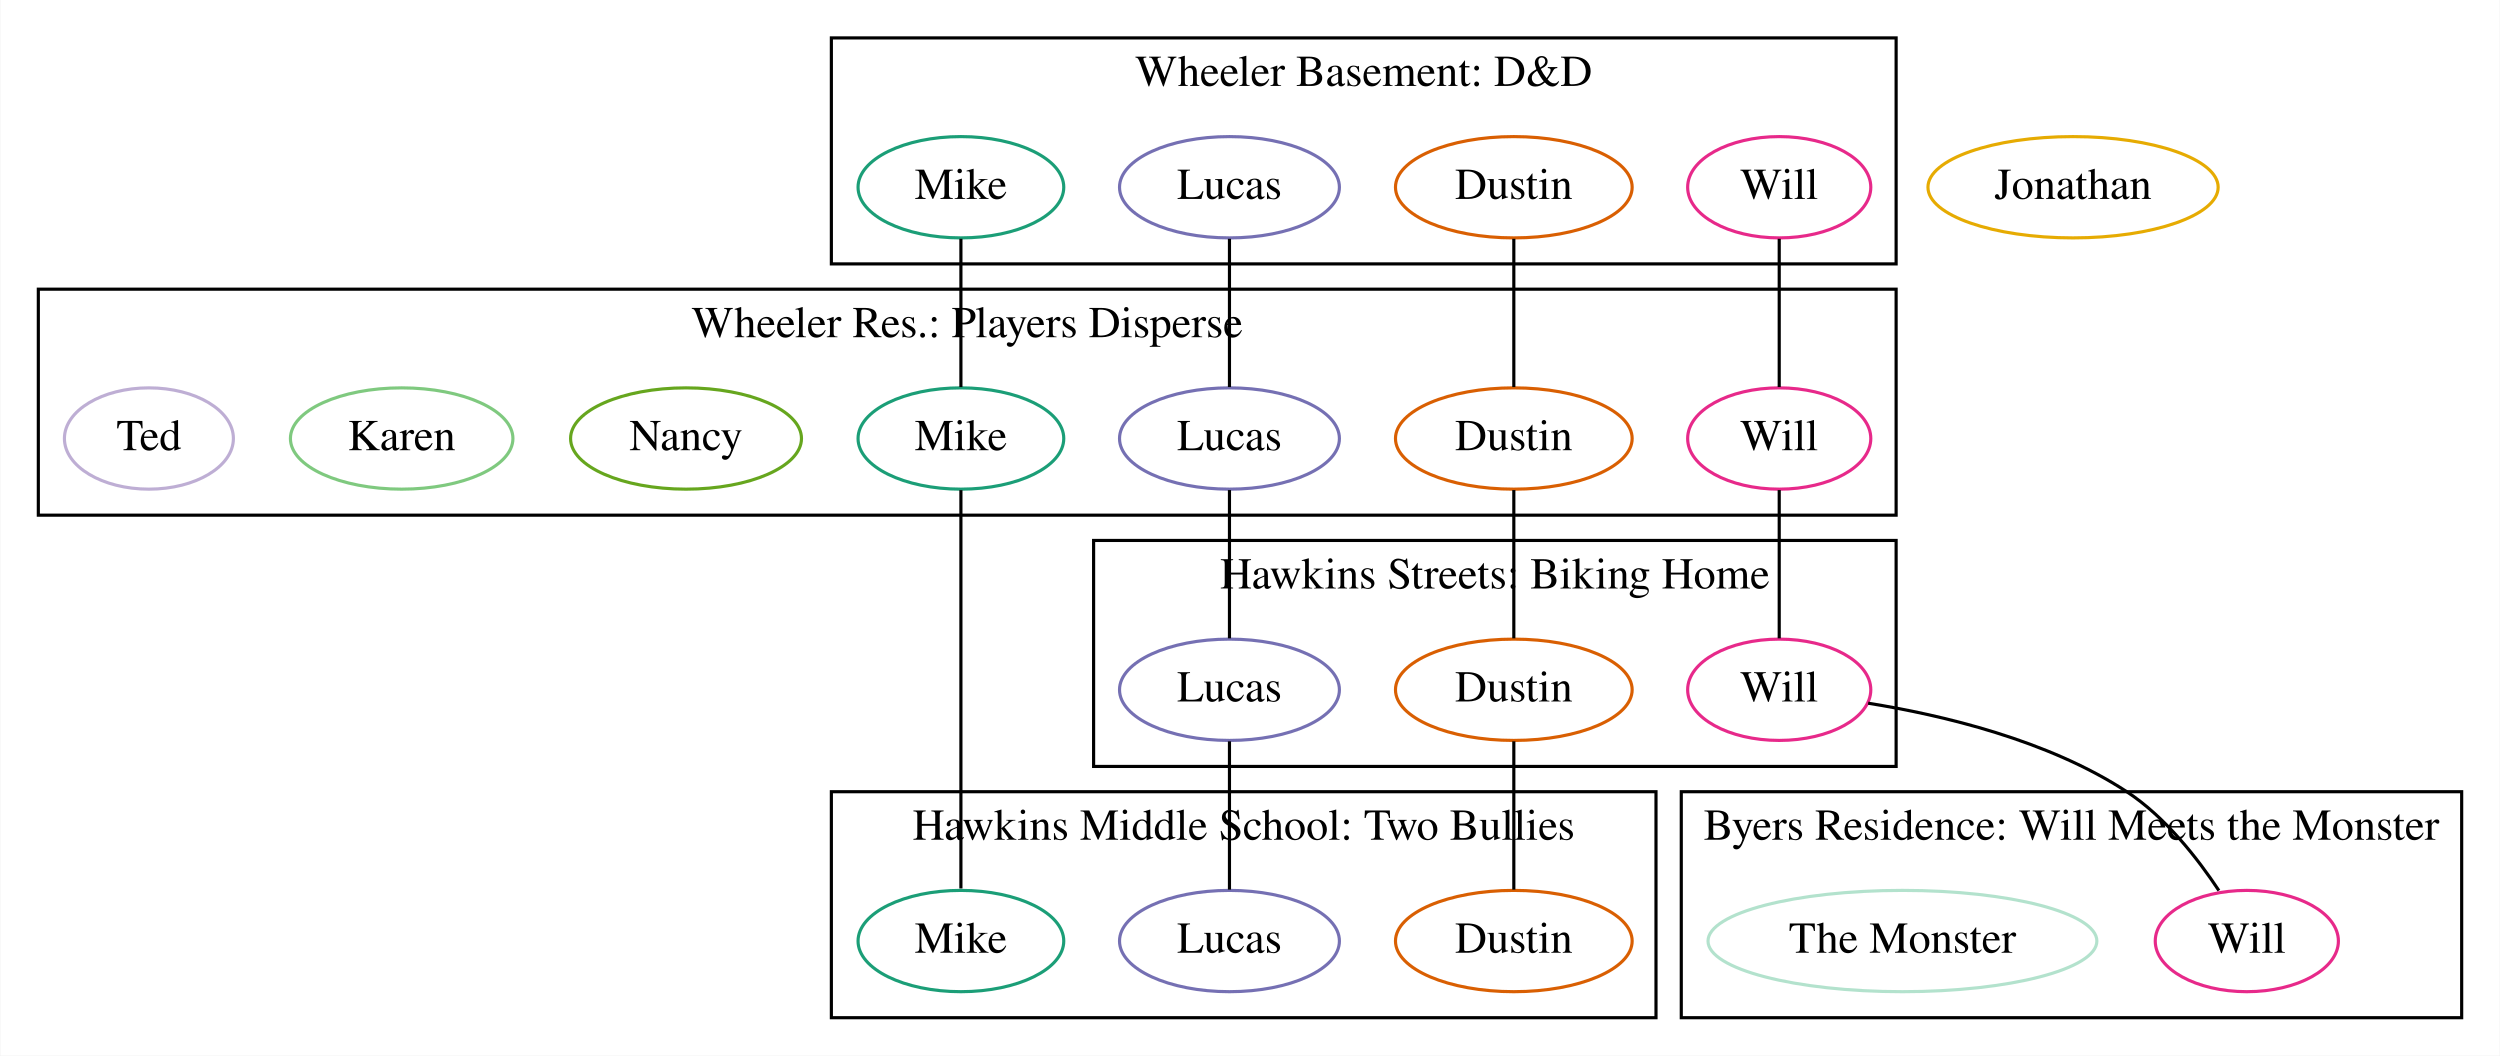
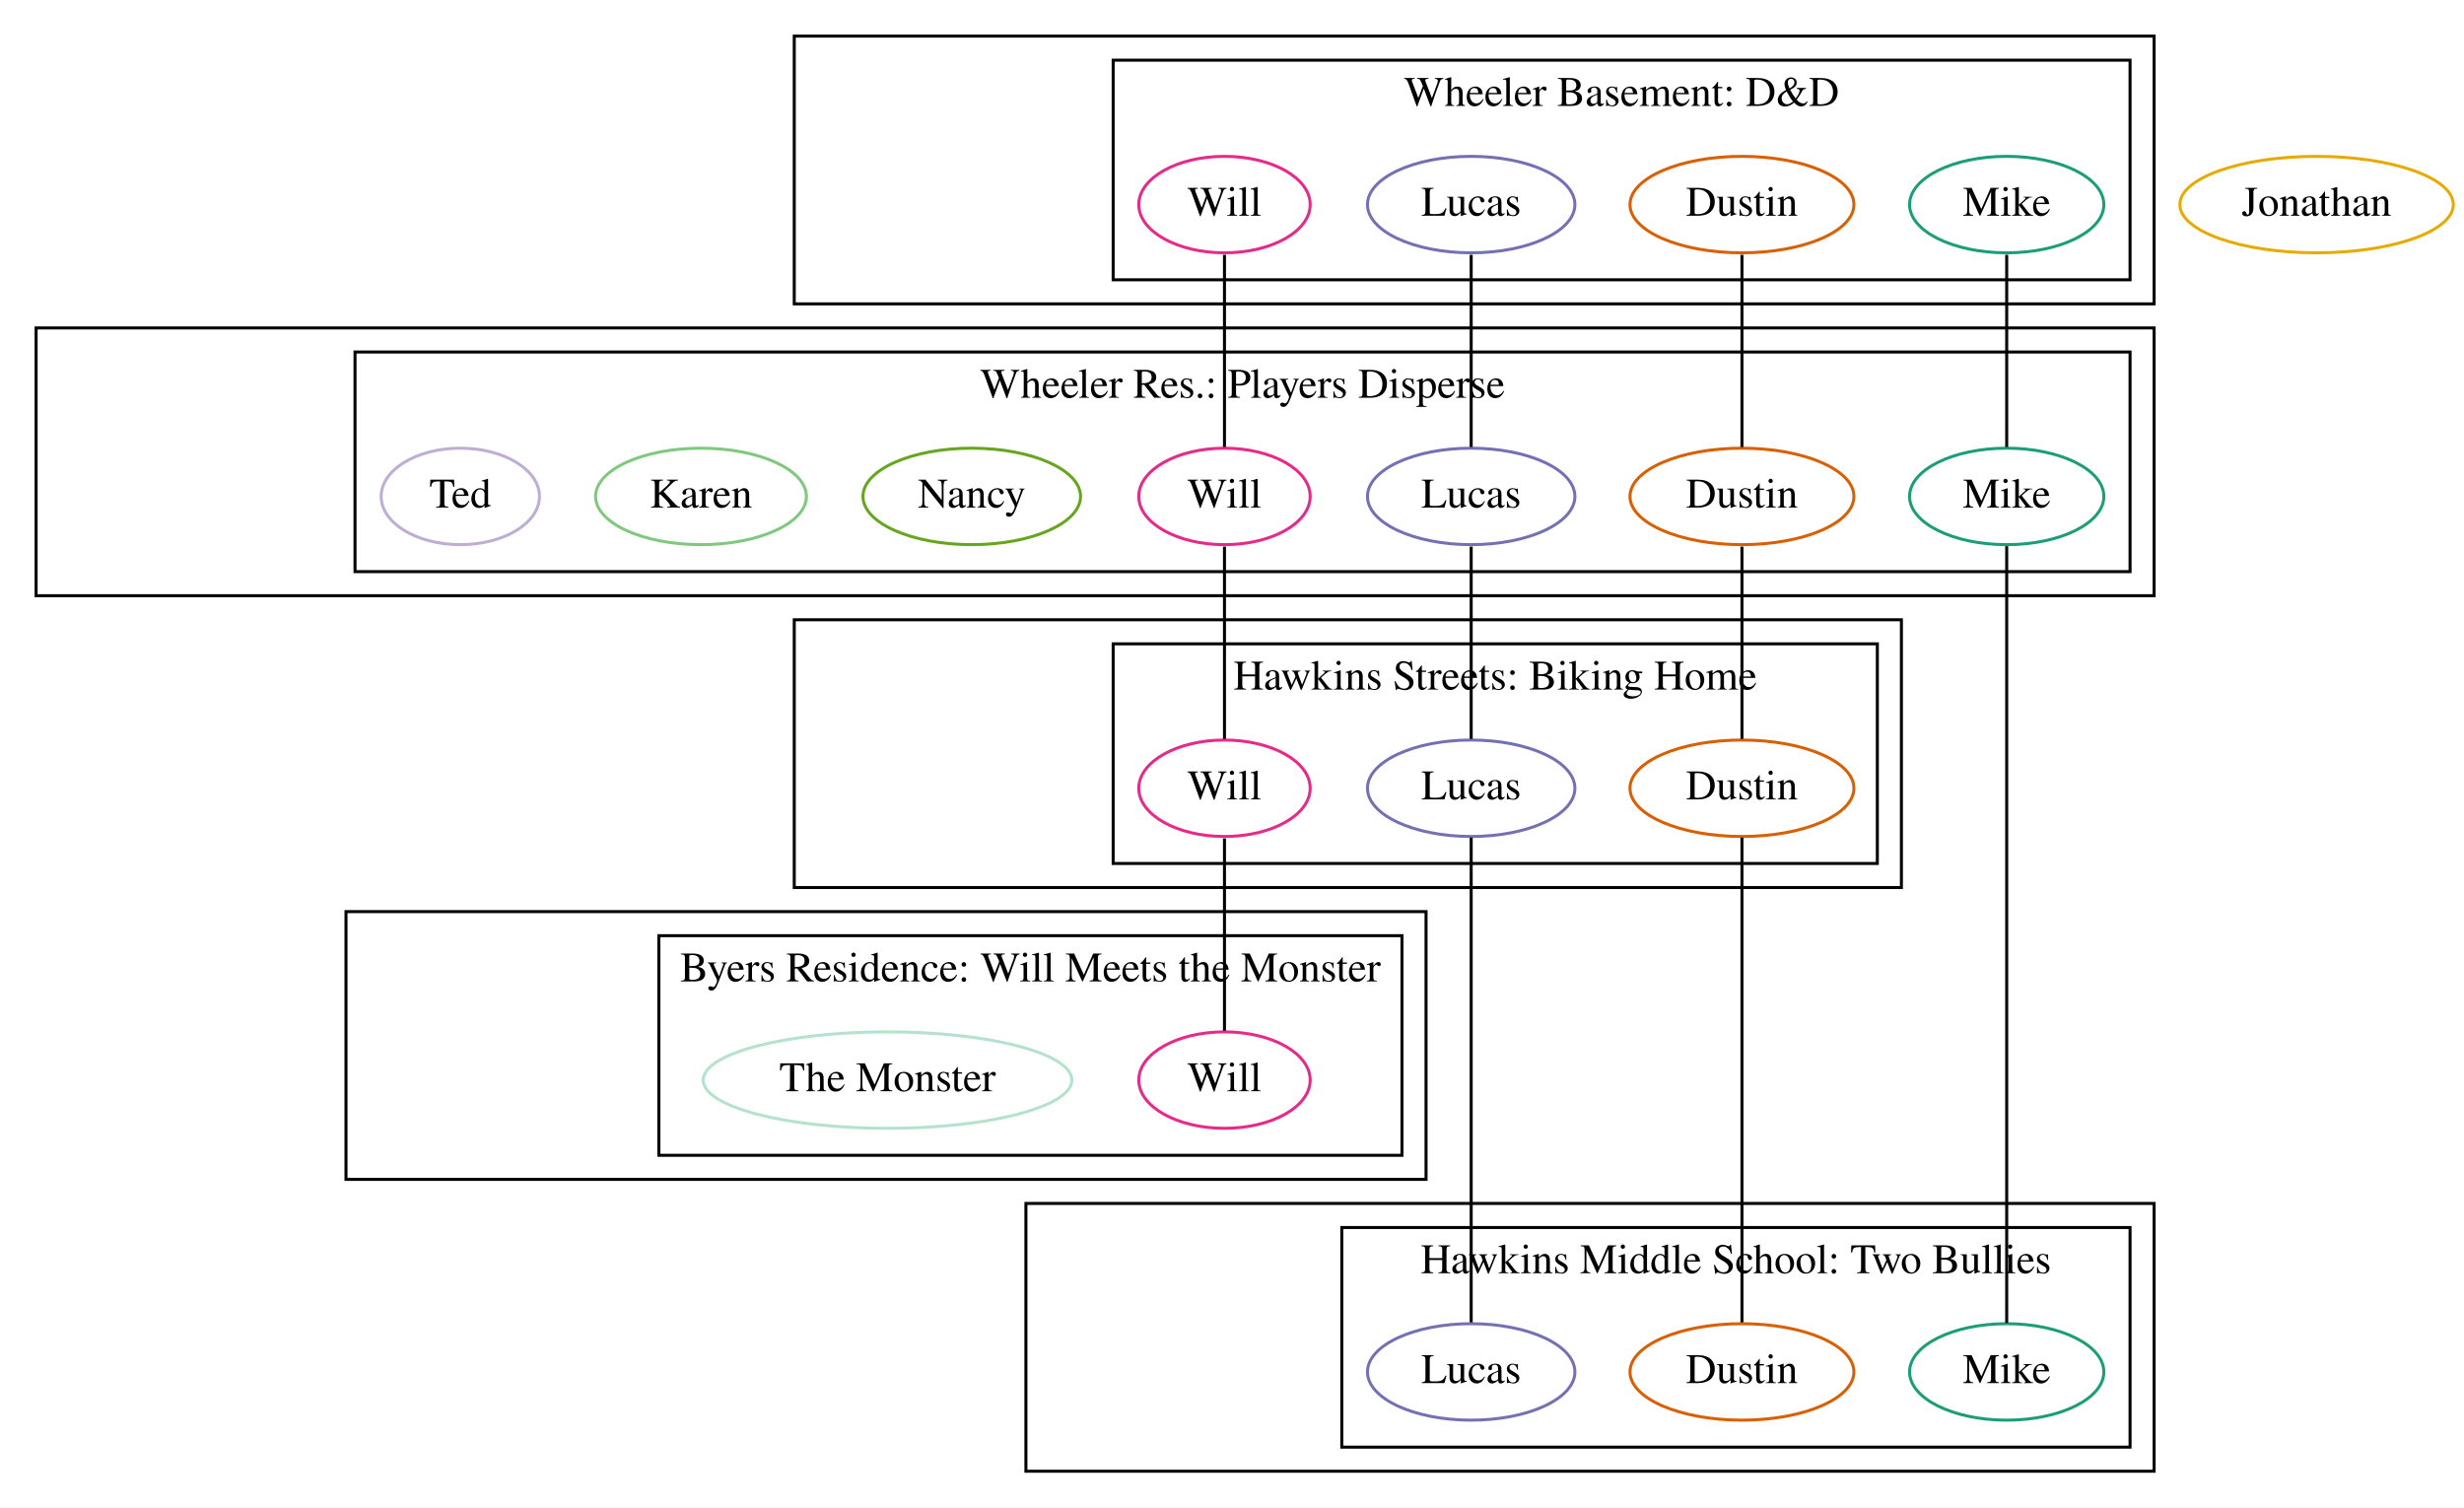
- <svg xmlns="http://www.w3.org/2000/svg" width="791pt" height="334pt" viewBox="0.00 0.00 791.00 334.11">
-   <g id="graph0" class="graph" transform="scale(1 1) rotate(0) translate(4 330.108)">
-     <polygon fill="white" stroke="none" points="-4,4 -4,-330.108 787,-330.108 787,4 -4,4" />
-     <g id="clust13" class="cluster">
-       <polygon fill="none" stroke="black" points="259,-246.581 259,-318.108 596,-318.108 596,-246.581 259,-246.581" />
-       <text text-anchor="middle" x="427.5" y="-302.908" font-family="Times,serif" font-size="14.00">Wheeler Basement: D&amp;D</text>
-     </g>
+ <svg xmlns="http://www.w3.org/2000/svg" width="819pt" height="501pt" viewBox="0.00 0.00 819.00 501.00">
+   <g id="graph0" class="graph" transform="scale(1 1) rotate(0) translate(4 497)">
+     <polygon fill="white" stroke="none" points="-4,4 -4,-497 815,-497 815,4 -4,4" />
    <g id="clust14" class="cluster">
-       <polygon fill="none" stroke="black" points="8,-167.054 8,-238.581 596,-238.581 596,-167.054 8,-167.054" />
-       <text text-anchor="middle" x="302" y="-223.381" font-family="Times,serif" font-size="14.00">Wheeler Res.: Players Disperse</text>
+       <polygon fill="none" stroke="black" points="260,-396 260,-485 712,-485 712,-396 260,-396" />
    </g>
    <g id="clust15" class="cluster">
-       <polygon fill="none" stroke="black" points="342,-87.527 342,-159.054 596,-159.054 596,-87.527 342,-87.527" />
-       <text text-anchor="middle" x="469" y="-143.854" font-family="Times,serif" font-size="14.00">Hawkins Streets: Biking Home</text>
+       <polygon fill="none" stroke="black" points="366,-404 366,-477 704,-477 704,-404 366,-404" />
+       <text text-anchor="middle" x="535" y="-461.8" font-family="Times,serif" font-size="14.00">Wheeler Basement: D&amp;D</text>
    </g>
    <g id="clust16" class="cluster">
-       <polygon fill="none" stroke="black" points="528,-8 528,-79.527 775,-79.527 775,-8 528,-8" />
-       <text text-anchor="middle" x="651.5" y="-64.327" font-family="Times,serif" font-size="14.00">Byers Residence: Will Meets the Monster</text>
+       <polygon fill="none" stroke="black" points="8,-299 8,-388 712,-388 712,-299 8,-299" />
    </g>
    <g id="clust17" class="cluster">
-       <polygon fill="none" stroke="black" points="259,-8 259,-79.527 520,-79.527 520,-8 259,-8" />
-       <text text-anchor="middle" x="389.5" y="-64.327" font-family="Times,serif" font-size="14.00">Hawkins Middle School: Two Bullies</text>
+       <polygon fill="none" stroke="black" points="114,-307 114,-380 704,-380 704,-307 114,-307" />
+       <text text-anchor="middle" x="409" y="-364.8" font-family="Times,serif" font-size="14.00">Wheeler Res.: Players Disperse</text>
    </g>
-     <g id="node1" class="node">
-       <ellipse fill="none" stroke="#1b9e77" cx="300" cy="-270.844" rx="32.554" ry="16.03" />
-       <text text-anchor="middle" x="300" y="-267.144" font-family="Times,serif" font-size="14.00">Mike</text>
+     <g id="clust18" class="cluster">
+       <polygon fill="none" stroke="black" points="260,-202 260,-291 628,-291 628,-202 260,-202" />
    </g>
-     <g id="node2" class="node">
-       <ellipse fill="none" stroke="#1b9e77" cx="300" cy="-191.317" rx="32.554" ry="16.03" />
-       <text text-anchor="middle" x="300" y="-187.617" font-family="Times,serif" font-size="14.00">Mike</text>
+     <g id="clust19" class="cluster">
+       <polygon fill="none" stroke="black" points="366,-210 366,-283 620,-283 620,-210 366,-210" />
+       <text text-anchor="middle" x="493" y="-267.8" font-family="Times,serif" font-size="14.00">Hawkins Streets: Biking Home</text>
    </g>
-     <g id="edge1" class="edge">
-       <path fill="none" stroke="black" d="M300,-254.527C300,-240.936 300,-221.184 300,-207.602" />
+     <g id="clust20" class="cluster">
+       <polygon fill="none" stroke="black" points="111,-105 111,-194 470,-194 470,-105 111,-105" />
    </g>
-     <g id="node3" class="node">
-       <ellipse fill="none" stroke="#1b9e77" cx="300" cy="-32.264" rx="32.554" ry="16.03" />
-       <text text-anchor="middle" x="300" y="-28.564" font-family="Times,serif" font-size="14.00">Mike</text>
+     <g id="clust21" class="cluster">
+       <polygon fill="none" stroke="black" points="215,-113 215,-186 462,-186 462,-113 215,-113" />
+       <text text-anchor="middle" x="338.5" y="-170.8" font-family="Times,serif" font-size="14.00">Byers Residence: Will Meets the Monster</text>
+     </g>
+     <g id="clust22" class="cluster">
+       <polygon fill="none" stroke="black" points="337,-8 337,-97 712,-97 712,-8 337,-8" />
+     </g>
+     <g id="clust23" class="cluster">
+       <polygon fill="none" stroke="black" points="442,-16 442,-89 704,-89 704,-16 442,-16" />
+       <text text-anchor="middle" x="573" y="-73.8" font-family="Times,serif" font-size="14.00">Hawkins Middle School: Two Bullies</text>
+     </g>
+     <g id="node6" class="node">
+       <ellipse fill="none" stroke="#1b9e77" cx="663" cy="-429" rx="32.29" ry="16.03" />
+       <text text-anchor="middle" x="663" y="-425.3" font-family="Times,serif" font-size="14.00">Mike</text>
+     </g>
+     <g id="node7" class="node">
+       <ellipse fill="none" stroke="#1b9e77" cx="663" cy="-332" rx="32.29" ry="16.03" />
+       <text text-anchor="middle" x="663" y="-328.3" font-family="Times,serif" font-size="14.00">Mike</text>
+     </g>
+     <g id="edge5" class="edge">
+       <path fill="none" stroke="black" d="M663,-412.313C663,-394.605 663,-365.982 663,-348.395" />
+     </g>
+     <g id="node8" class="node">
+       <ellipse fill="none" stroke="#1b9e77" cx="663" cy="-41" rx="32.29" ry="16.03" />
+       <text text-anchor="middle" x="663" y="-37.3" font-family="Times,serif" font-size="14.00">Mike</text>
+     </g>
+     <g id="edge13" class="edge">
+       <path fill="none" stroke="black" d="M663,-315.462C663,-265.165 663,-107.168 663,-57.264" />
+     </g>
+     <g id="node9" class="node">
+       <ellipse fill="none" stroke="#d95f02" cx="575" cy="-429" rx="37.215" ry="16.03" />
+       <text text-anchor="middle" x="575" y="-425.3" font-family="Times,serif" font-size="14.00">Dustin</text>
+     </g>
+     <g id="node10" class="node">
+       <ellipse fill="none" stroke="#d95f02" cx="575" cy="-332" rx="37.215" ry="16.03" />
+       <text text-anchor="middle" x="575" y="-328.3" font-family="Times,serif" font-size="14.00">Dustin</text>
+     </g>
+     <g id="edge6" class="edge">
+       <path fill="none" stroke="black" d="M575,-412.313C575,-394.605 575,-365.982 575,-348.395" />
+     </g>
+     <g id="node11" class="node">
+       <ellipse fill="none" stroke="#d95f02" cx="575" cy="-235" rx="37.215" ry="16.03" />
+       <text text-anchor="middle" x="575" y="-231.3" font-family="Times,serif" font-size="14.00">Dustin</text>
+     </g>
+     <g id="edge10" class="edge">
+       <path fill="none" stroke="black" d="M575,-315.313C575,-297.605 575,-268.982 575,-251.395" />
+     </g>
+     <g id="node12" class="node">
+       <ellipse fill="none" stroke="#d95f02" cx="575" cy="-41" rx="37.215" ry="16.03" />
+       <text text-anchor="middle" x="575" y="-37.3" font-family="Times,serif" font-size="14.00">Dustin</text>
+     </g>
+     <g id="edge15" class="edge">
+       <path fill="none" stroke="black" d="M575,-218.612C575,-182.662 575,-93.484 575,-57.461" />
+     </g>
+     <g id="node13" class="node">
+       <ellipse fill="none" stroke="#7570b3" cx="485" cy="-429" rx="34.472" ry="16.03" />
+       <text text-anchor="middle" x="485" y="-425.3" font-family="Times,serif" font-size="14.00">Lucas</text>
+     </g>
+     <g id="node14" class="node">
+       <ellipse fill="none" stroke="#7570b3" cx="485" cy="-332" rx="34.472" ry="16.03" />
+       <text text-anchor="middle" x="485" y="-328.3" font-family="Times,serif" font-size="14.00">Lucas</text>
+     </g>
+     <g id="edge7" class="edge">
+       <path fill="none" stroke="black" d="M485,-412.313C485,-394.605 485,-365.982 485,-348.395" />
+     </g>
+     <g id="node15" class="node">
+       <ellipse fill="none" stroke="#7570b3" cx="485" cy="-235" rx="34.472" ry="16.03" />
+       <text text-anchor="middle" x="485" y="-231.3" font-family="Times,serif" font-size="14.00">Lucas</text>
    </g>
    <g id="edge9" class="edge">
-       <path fill="none" stroke="black" d="M300,-174.972C300,-145.024 300,-79.086 300,-48.903" />
+       <path fill="none" stroke="black" d="M485,-315.313C485,-297.605 485,-268.982 485,-251.395" />
    </g>
-     <g id="node4" class="node">
-       <ellipse fill="none" stroke="#d95f02" cx="475" cy="-270.844" rx="37.453" ry="16.03" />
-       <text text-anchor="middle" x="475" y="-267.144" font-family="Times,serif" font-size="14.00">Dustin</text>
+     <g id="node16" class="node">
+       <ellipse fill="none" stroke="#7570b3" cx="485" cy="-41" rx="34.472" ry="16.03" />
+       <text text-anchor="middle" x="485" y="-37.3" font-family="Times,serif" font-size="14.00">Lucas</text>
    </g>
-     <g id="node5" class="node">
-       <ellipse fill="none" stroke="#d95f02" cx="475" cy="-191.317" rx="37.453" ry="16.03" />
-       <text text-anchor="middle" x="475" y="-187.617" font-family="Times,serif" font-size="14.00">Dustin</text>
+     <g id="edge14" class="edge">
+       <path fill="none" stroke="black" d="M485,-218.612C485,-182.662 485,-93.484 485,-57.461" />
    </g>
-     <g id="edge2" class="edge">
-       <path fill="none" stroke="black" d="M475,-254.527C475,-240.936 475,-221.184 475,-207.602" />
+     <g id="node17" class="node">
+       <ellipse fill="none" stroke="#e7298a" cx="403" cy="-429" rx="28.487" ry="16.03" />
+       <text text-anchor="middle" x="403" y="-425.3" font-family="Times,serif" font-size="14.00">Will</text>
    </g>
-     <g id="node6" class="node">
-       <ellipse fill="none" stroke="#d95f02" cx="475" cy="-111.79" rx="37.453" ry="16.03" />
-       <text text-anchor="middle" x="475" y="-108.09" font-family="Times,serif" font-size="14.00">Dustin</text>
+     <g id="node18" class="node">
+       <ellipse fill="none" stroke="#e7298a" cx="403" cy="-332" rx="28.487" ry="16.03" />
+       <text text-anchor="middle" x="403" y="-328.3" font-family="Times,serif" font-size="14.00">Will</text>
    </g>
-     <g id="edge6" class="edge">
-       <path fill="none" stroke="black" d="M475,-175C475,-161.409 475,-141.657 475,-128.075" />
+     <g id="edge8" class="edge">
+       <path fill="none" stroke="black" d="M403,-412.313C403,-394.605 403,-365.982 403,-348.395" />
    </g>
-     <g id="node7" class="node">
-       <ellipse fill="none" stroke="#d95f02" cx="475" cy="-32.264" rx="37.453" ry="16.03" />
-       <text text-anchor="middle" x="475" y="-28.564" font-family="Times,serif" font-size="14.00">Dustin</text>
+     <g id="node19" class="node">
+       <ellipse fill="none" stroke="#e7298a" cx="403" cy="-235" rx="28.487" ry="16.03" />
+       <text text-anchor="middle" x="403" y="-231.3" font-family="Times,serif" font-size="14.00">Will</text>
    </g>
    <g id="edge11" class="edge">
-       <path fill="none" stroke="black" d="M475,-95.474C475,-81.882 475,-62.13 475,-48.548" />
-     </g>
-     <g id="node8" class="node">
-       <ellipse fill="none" stroke="#7570b3" cx="385" cy="-270.844" rx="34.797" ry="16.03" />
-       <text text-anchor="middle" x="385" y="-267.144" font-family="Times,serif" font-size="14.00">Lucas</text>
-     </g>
-     <g id="node9" class="node">
-       <ellipse fill="none" stroke="#7570b3" cx="385" cy="-191.317" rx="34.797" ry="16.03" />
-       <text text-anchor="middle" x="385" y="-187.617" font-family="Times,serif" font-size="14.00">Lucas</text>
-     </g>
-     <g id="edge3" class="edge">
-       <path fill="none" stroke="black" d="M385,-254.527C385,-240.936 385,-221.184 385,-207.602" />
-     </g>
-     <g id="node10" class="node">
-       <ellipse fill="none" stroke="#7570b3" cx="385" cy="-111.79" rx="34.797" ry="16.03" />
-       <text text-anchor="middle" x="385" y="-108.09" font-family="Times,serif" font-size="14.00">Lucas</text>
-     </g>
-     <g id="edge5" class="edge">
-       <path fill="none" stroke="black" d="M385,-175C385,-161.409 385,-141.657 385,-128.075" />
-     </g>
-     <g id="node11" class="node">
-       <ellipse fill="none" stroke="#7570b3" cx="385" cy="-32.264" rx="34.797" ry="16.03" />
-       <text text-anchor="middle" x="385" y="-28.564" font-family="Times,serif" font-size="14.00">Lucas</text>
-     </g>
-     <g id="edge10" class="edge">
-       <path fill="none" stroke="black" d="M385,-95.474C385,-81.882 385,-62.13 385,-48.548" />
-     </g>
-     <g id="node12" class="node">
-       <ellipse fill="none" stroke="#e7298a" cx="559" cy="-270.844" rx="28.983" ry="16.03" />
-       <text text-anchor="middle" x="559" y="-267.144" font-family="Times,serif" font-size="14.00">Will</text>
-     </g>
-     <g id="node13" class="node">
-       <ellipse fill="none" stroke="#e7298a" cx="559" cy="-191.317" rx="28.983" ry="16.03" />
-       <text text-anchor="middle" x="559" y="-187.617" font-family="Times,serif" font-size="14.00">Will</text>
-     </g>
-     <g id="edge4" class="edge">
-       <path fill="none" stroke="black" d="M559,-254.527C559,-240.936 559,-221.184 559,-207.602" />
-     </g>
-     <g id="node14" class="node">
-       <ellipse fill="none" stroke="#e7298a" cx="559" cy="-111.79" rx="28.983" ry="16.03" />
-       <text text-anchor="middle" x="559" y="-108.09" font-family="Times,serif" font-size="14.00">Will</text>
-     </g>
-     <g id="edge7" class="edge">
-       <path fill="none" stroke="black" d="M559,-175C559,-161.409 559,-141.657 559,-128.075" />
-     </g>
-     <g id="node15" class="node">
-       <ellipse fill="none" stroke="#e7298a" cx="707" cy="-32.264" rx="28.983" ry="16.03" />
-       <text text-anchor="middle" x="707" y="-28.564" font-family="Times,serif" font-size="14.00">Will</text>
-     </g>
-     <g id="edge8" class="edge">
-       <path fill="none" stroke="black" d="M587.148,-107.544C610.606,-103.776 644.09,-95.848 669,-79.527 681.172,-71.552 691.395,-58.464 698.161,-48.239" />
-     </g>
-     <g id="node16" class="node">
-       <ellipse fill="none" stroke="#66a61e" cx="213" cy="-191.317" rx="36.541" ry="16.03" />
-       <text text-anchor="middle" x="213" y="-187.617" font-family="Times,serif" font-size="14.00">Nancy</text>
-     </g>
-     <g id="node17" class="node">
-       <ellipse fill="none" stroke="#e6ab02" cx="652" cy="-270.844" rx="45.924" ry="16.03" />
-       <text text-anchor="middle" x="652" y="-267.144" font-family="Times,serif" font-size="14.00">Jonathan</text>
-     </g>
-     <g id="node18" class="node">
-       <ellipse fill="none" stroke="#7fc97f" cx="123" cy="-191.317" rx="35.211" ry="16.03" />
-       <text text-anchor="middle" x="123" y="-187.617" font-family="Times,serif" font-size="14.00">Karen</text>
-     </g>
-     <g id="node19" class="node">
-       <ellipse fill="none" stroke="#beaed4" cx="43" cy="-191.317" rx="26.741" ry="16.03" />
-       <text text-anchor="middle" x="43" y="-187.617" font-family="Times,serif" font-size="14.00">Ted</text>
+       <path fill="none" stroke="black" d="M403,-315.313C403,-297.605 403,-268.982 403,-251.395" />
    </g>
    <g id="node20" class="node">
-       <ellipse fill="none" stroke="#b3e2cd" cx="598" cy="-32.264" rx="61.537" ry="16.03" />
-       <text text-anchor="middle" x="598" y="-28.564" font-family="Times,serif" font-size="14.00">The Monster</text>
+       <ellipse fill="none" stroke="#e7298a" cx="403" cy="-138" rx="28.487" ry="16.03" />
+       <text text-anchor="middle" x="403" y="-134.3" font-family="Times,serif" font-size="14.00">Will</text>
+     </g>
+     <g id="edge12" class="edge">
+       <path fill="none" stroke="black" d="M403,-218.313C403,-200.605 403,-171.982 403,-154.395" />
+     </g>
+     <g id="node21" class="node">
+       <ellipse fill="none" stroke="#66a61e" cx="319" cy="-332" rx="36.158" ry="16.03" />
+       <text text-anchor="middle" x="319" y="-328.3" font-family="Times,serif" font-size="14.00">Nancy</text>
+     </g>
+     <g id="node22" class="node">
+       <ellipse fill="none" stroke="#e6ab02" cx="766" cy="-429" rx="45.443" ry="16.03" />
+       <text text-anchor="middle" x="766" y="-425.3" font-family="Times,serif" font-size="14.00">Jonathan</text>
+     </g>
+     <g id="node23" class="node">
+       <ellipse fill="none" stroke="#7fc97f" cx="229" cy="-332" rx="35.034" ry="16.03" />
+       <text text-anchor="middle" x="229" y="-328.3" font-family="Times,serif" font-size="14.00">Karen</text>
+     </g>
+     <g id="node24" class="node">
+       <ellipse fill="none" stroke="#beaed4" cx="149" cy="-332" rx="26.308" ry="16.03" />
+       <text text-anchor="middle" x="149" y="-328.3" font-family="Times,serif" font-size="14.00">Ted</text>
+     </g>
+     <g id="node25" class="node">
+       <ellipse fill="none" stroke="#b3e2cd" cx="291" cy="-138" rx="61.277" ry="16.03" />
+       <text text-anchor="middle" x="291" y="-134.3" font-family="Times,serif" font-size="14.00">The Monster</text>
    </g>
  </g>
</svg>
